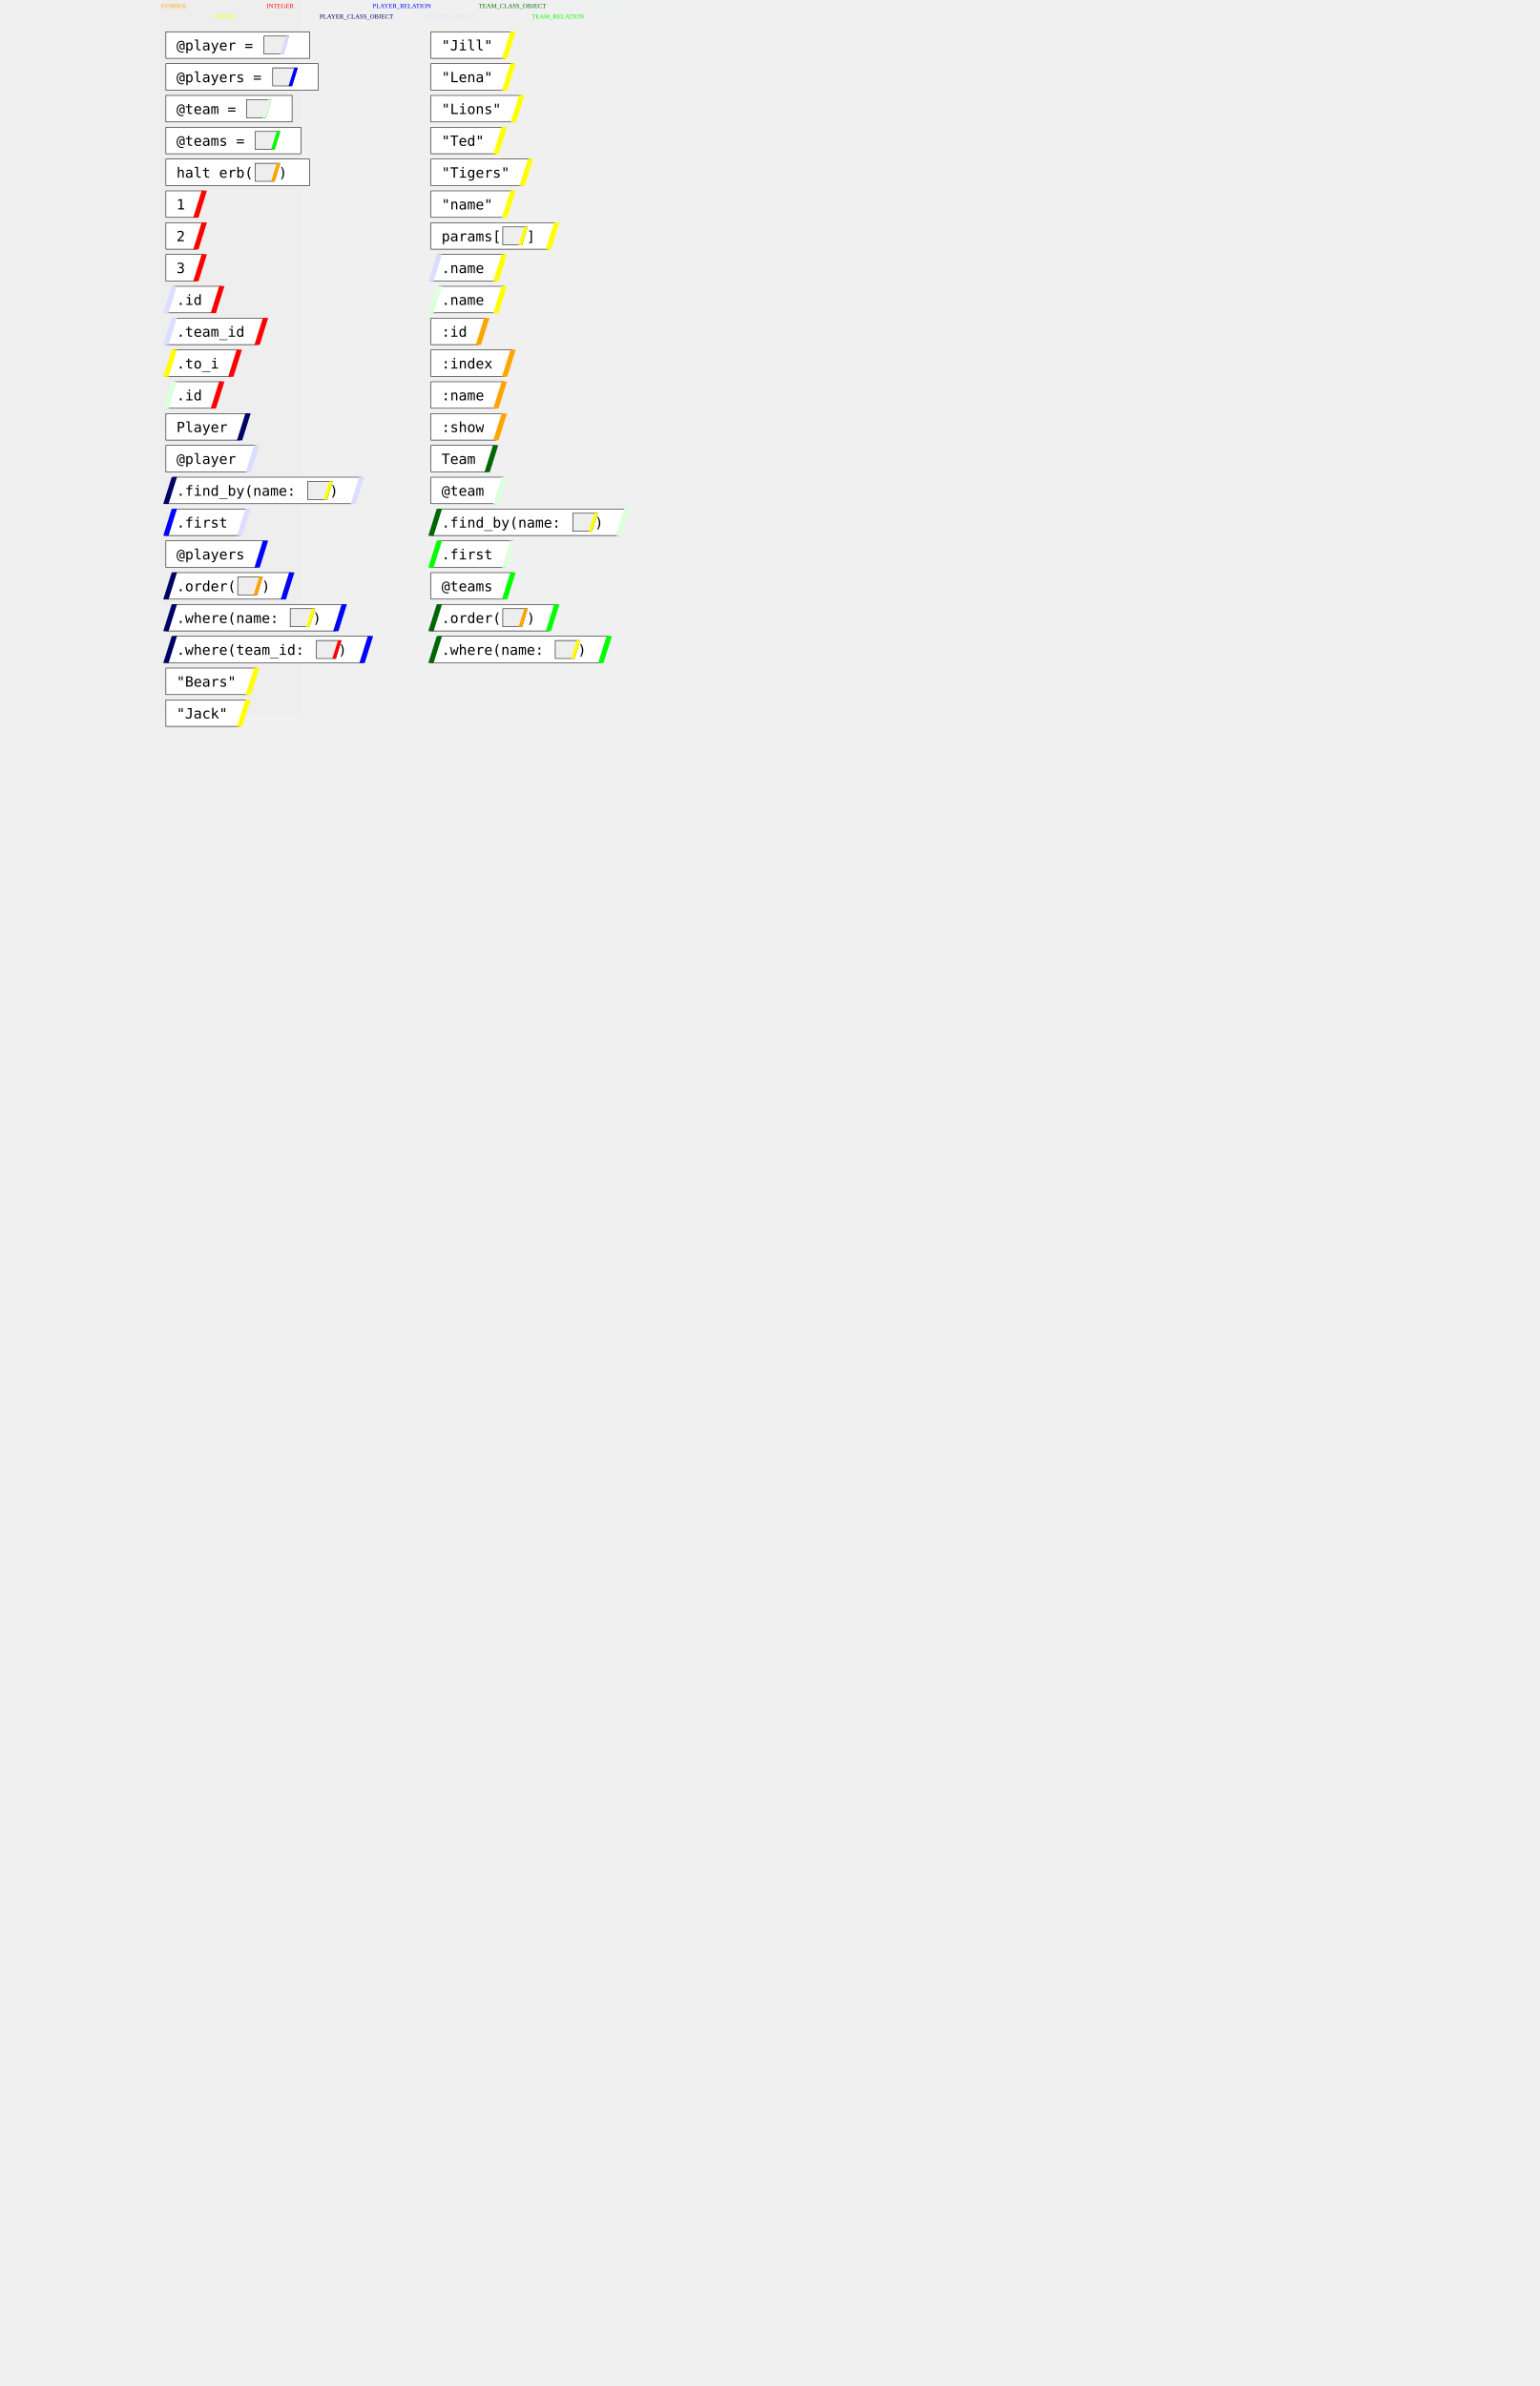
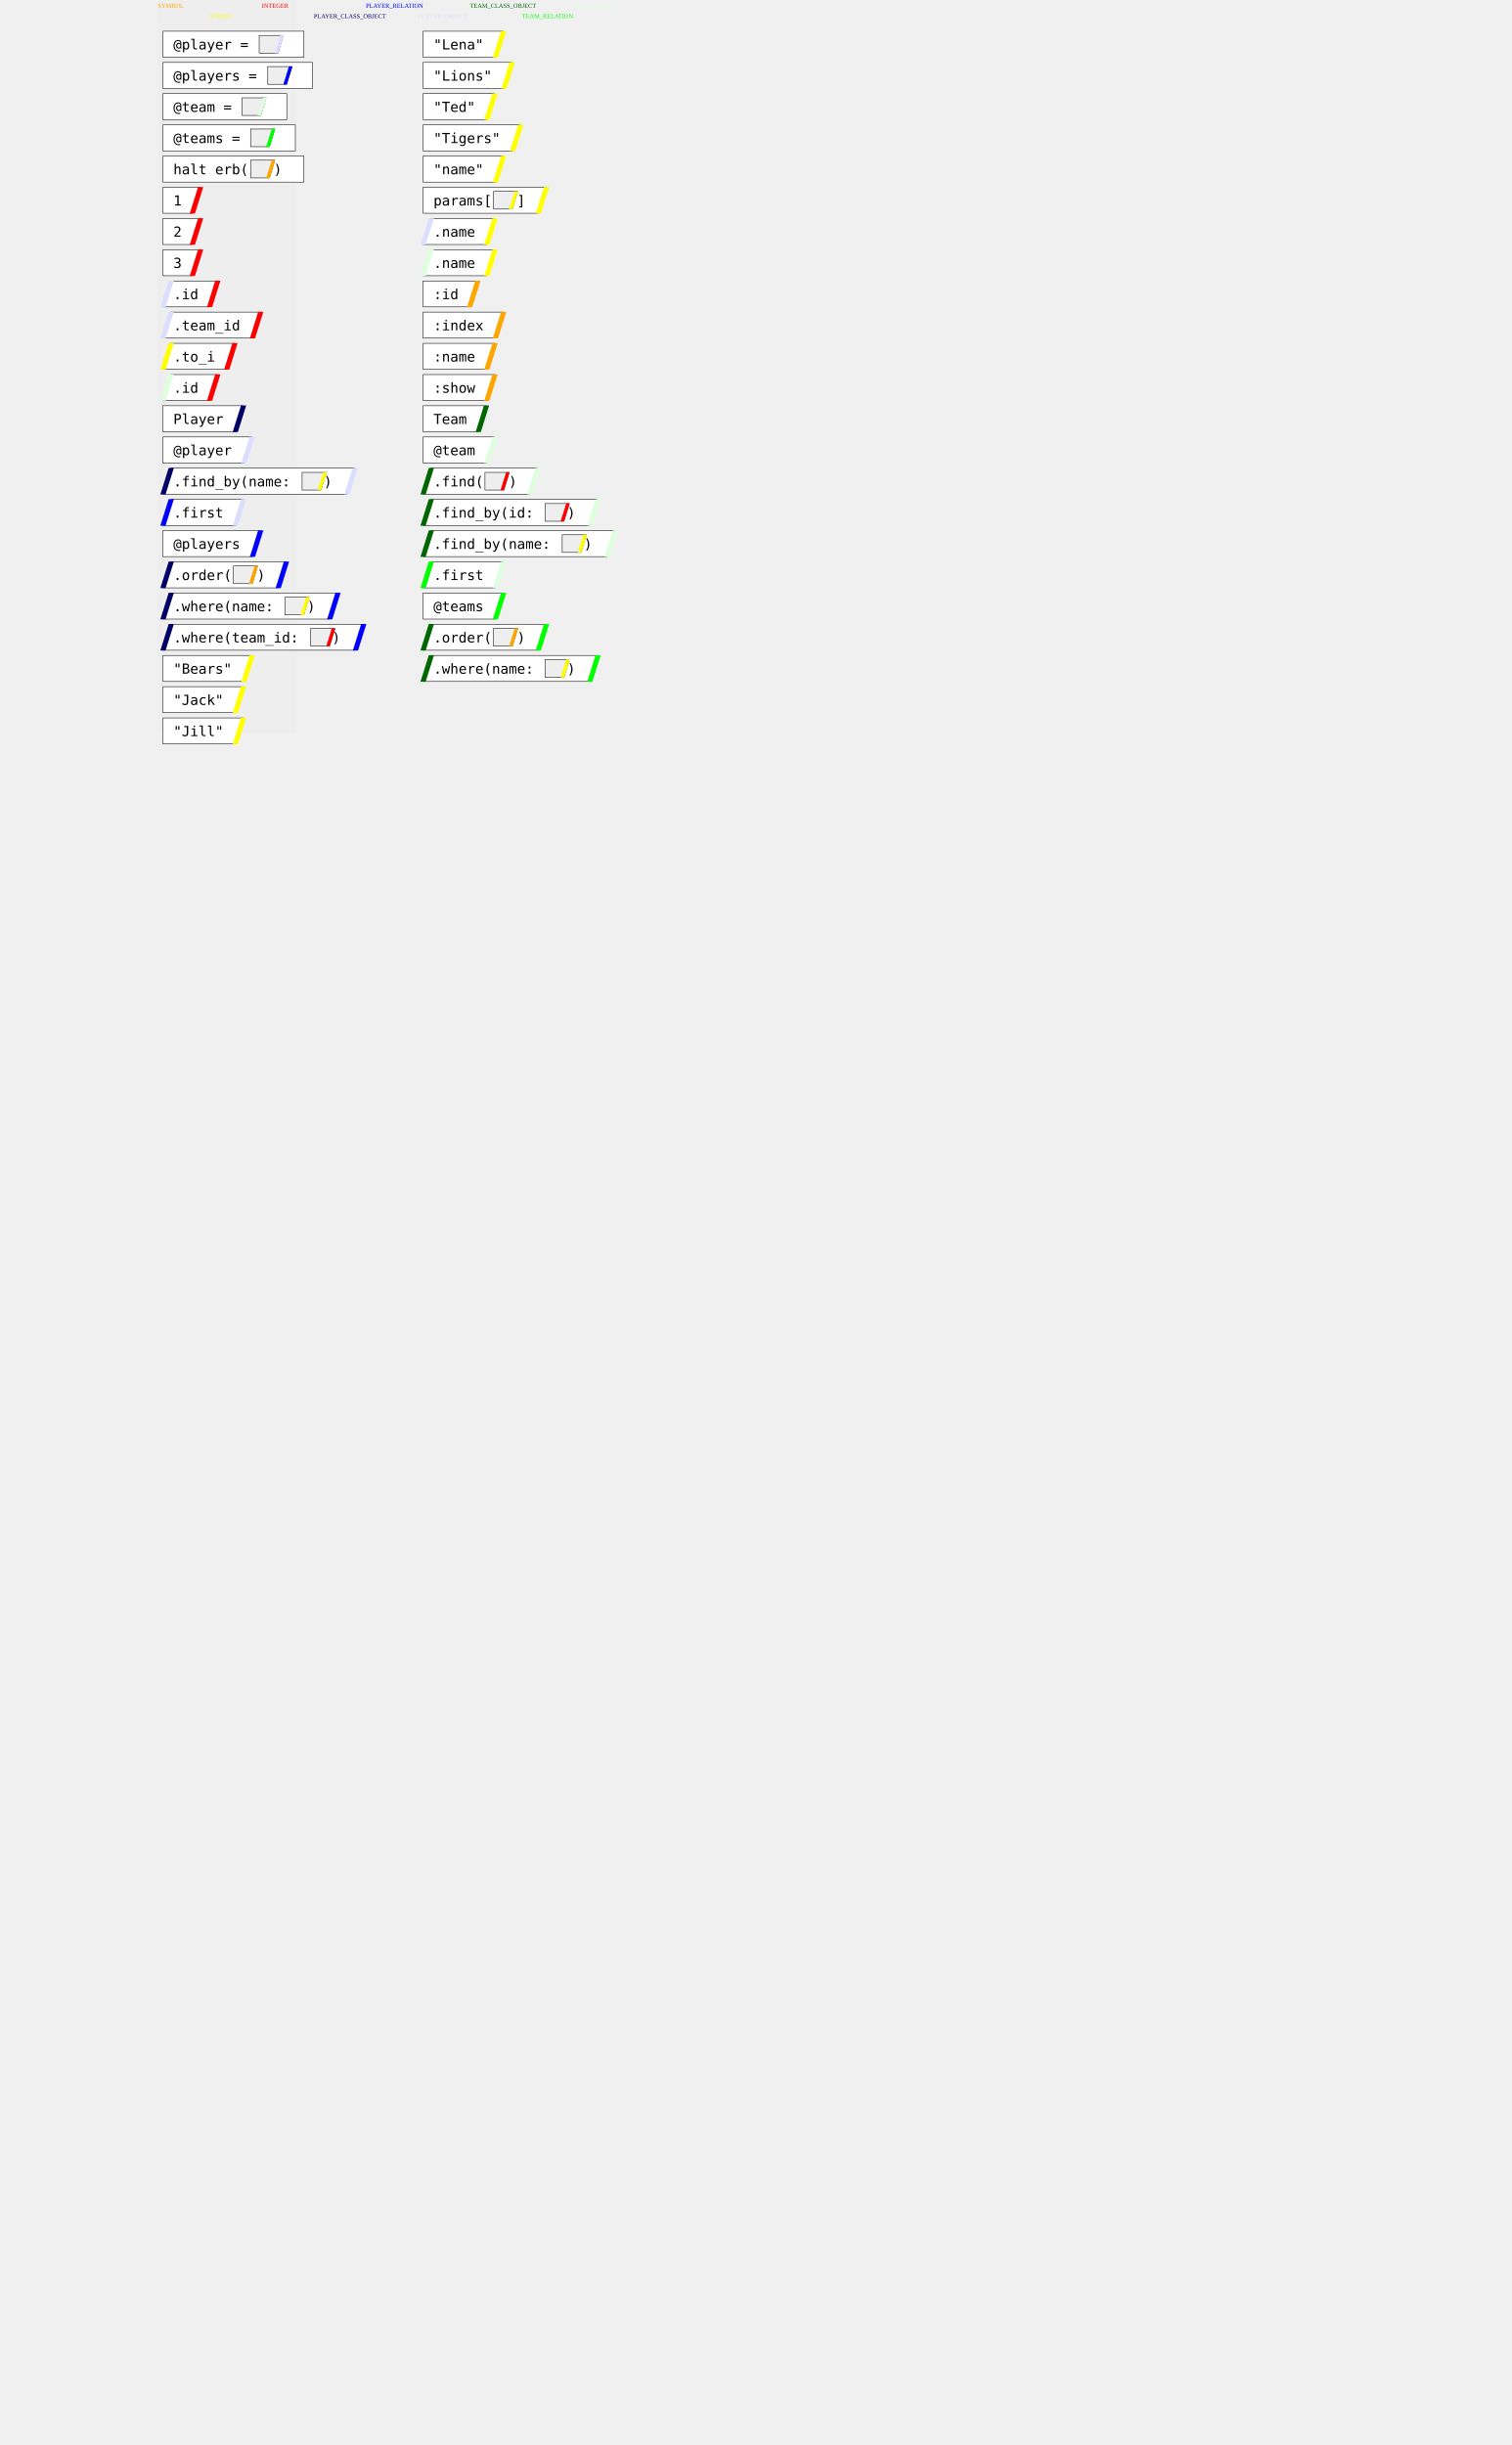
- <svg xmlns="http://www.w3.org/2000/svg" version="1.1" transform="scale(0.3 0.3)" width="100%" height="1350.0">
+ <svg xmlns="http://www.w3.org/2000/svg" version="1.1" transform="scale(0.3 0.3)" width="100%" height="1410.0">
  <style>

      .draggable {
        cursor: move;
      }
      .word {
        font-family: monospace;
        font-size: 20pt;
      }
  </style>
  <rect x="0" y="0" width="100%" height="100%" fill="#eee" />
  <g transform="translate(10 60.0)" class="draggable word">
    <polygon points="0,50.0 0.0,0 271.0,0 271.0,50.0" style="fill:white; stroke:black; stroke-width:1.0" />
    <text x="20.0" y="35.0">@player =    
</text>
    <g transform="translate(185.0 0)">
      <polygon points="0,8 0,42.0 36.15,42.0 46.35,8" style="fill:#eee; stroke:black; stroke-width:1.0" />
      <g transform="translate(33.25 8) scale(0.68 0.68)">
        <polygon points="-5,50.5 11.0,-0.5 21.0,-0.5 5,50.5" style="fill:#ddf" />
      </g>
    </g>
  </g>
  <g transform="translate(10 120.0)" class="draggable word">
    <polygon points="0,50.0 0.0,0 287.5,0 287.5,50.0" style="fill:white; stroke:black; stroke-width:1.0" />
    <text x="20.0" y="35.0">@players =    
</text>
    <g transform="translate(201.5 0)">
      <polygon points="0,8 0,42.0 36.15,42.0 46.35,8" style="fill:#eee; stroke:black; stroke-width:1.0" />
      <g transform="translate(33.25 8) scale(0.68 0.68)">
        <polygon points="-5,50.5 11.0,-0.5 21.0,-0.5 5,50.5" style="fill:#00f" />
      </g>
    </g>
  </g>
  <g transform="translate(10 180.0)" class="draggable word">
    <polygon points="0,50.0 0.0,0 238.0,0 238.0,50.0" style="fill:white; stroke:black; stroke-width:1.0" />
    <text x="20.0" y="35.0">@team =    
</text>
    <g transform="translate(152.0 0)">
      <polygon points="0,8 0,42.0 36.15,42.0 46.35,8" style="fill:#eee; stroke:black; stroke-width:1.0" />
      <g transform="translate(33.25 8) scale(0.68 0.68)">
        <polygon points="-5,50.5 11.0,-0.5 21.0,-0.5 5,50.5" style="fill:#dfd" />
      </g>
    </g>
  </g>
  <g transform="translate(10 240.0)" class="draggable word">
    <polygon points="0,50.0 0.0,0 254.5,0 254.5,50.0" style="fill:white; stroke:black; stroke-width:1.0" />
    <text x="20.0" y="35.0">@teams =    
</text>
    <g transform="translate(168.5 0)">
      <polygon points="0,8 0,42.0 36.15,42.0 46.35,8" style="fill:#eee; stroke:black; stroke-width:1.0" />
      <g transform="translate(33.25 8) scale(0.68 0.68)">
        <polygon points="-5,50.5 11.0,-0.5 21.0,-0.5 5,50.5" style="fill:#0f0" />
      </g>
    </g>
  </g>
  <g transform="translate(10 300.0)" class="draggable word">
    <polygon points="0,50.0 0.0,0 271.0,0 271.0,50.0" style="fill:white; stroke:black; stroke-width:1.0" />
    <text x="20.0" y="35.0">halt erb(   )
</text>
    <g transform="translate(168.5 0)">
      <polygon points="0,8 0,42.0 36.15,42.0 46.35,8" style="fill:#eee; stroke:black; stroke-width:1.0" />
      <g transform="translate(33.25 8) scale(0.68 0.68)">
        <polygon points="-5,50.5 11.0,-0.5 21.0,-0.5 5,50.5" style="fill:orange" />
      </g>
    </g>
  </g>
  <g transform="translate(10 360.0)" class="draggable word">
    <polygon points="0,50.0 0.0,0 71.5,0 56.5,50.0" style="fill:white; stroke:black; stroke-width:1.0" />
    <g transform="translate(56.5 0)">
      <polygon points="-5,50.5 11.0,-0.5 21.0,-0.5 5,50.5" style="fill:red" />
    </g>
    <text x="20.0" y="35.0">1</text>
  </g>
  <g transform="translate(10 420.0)" class="draggable word">
    <polygon points="0,50.0 0.0,0 71.5,0 56.5,50.0" style="fill:white; stroke:black; stroke-width:1.0" />
    <g transform="translate(56.5 0)">
      <polygon points="-5,50.5 11.0,-0.5 21.0,-0.5 5,50.5" style="fill:red" />
    </g>
    <text x="20.0" y="35.0">2</text>
  </g>
  <g transform="translate(10 480.0)" class="draggable word">
    <polygon points="0,50.0 0.0,0 71.5,0 56.5,50.0" style="fill:white; stroke:black; stroke-width:1.0" />
    <g transform="translate(56.5 0)">
      <polygon points="-5,50.5 11.0,-0.5 21.0,-0.5 5,50.5" style="fill:red" />
    </g>
    <text x="20.0" y="35.0">3</text>
  </g>
  <g transform="translate(10 540.0)" class="draggable word">
    <polygon points="0,50.0 15.0,0 104.5,0 89.5,50.0" style="fill:white; stroke:black; stroke-width:1.0" />
    <polygon points="-5,50.5 11.0,-0.5 21.0,-0.5 5,50.5" style="fill:#ddf" />
    <g transform="translate(89.5 0)">
      <polygon points="-5,50.5 11.0,-0.5 21.0,-0.5 5,50.5" style="fill:red" />
    </g>
    <text x="20.0" y="35.0">.id</text>
  </g>
  <g transform="translate(10 600.0)" class="draggable word">
    <polygon points="0,50.0 15.0,0 187.0,0 172.0,50.0" style="fill:white; stroke:black; stroke-width:1.0" />
    <polygon points="-5,50.5 11.0,-0.5 21.0,-0.5 5,50.5" style="fill:#ddf" />
    <g transform="translate(172.0 0)">
      <polygon points="-5,50.5 11.0,-0.5 21.0,-0.5 5,50.5" style="fill:red" />
    </g>
    <text x="20.0" y="35.0">.team_id</text>
  </g>
  <g transform="translate(10 660.0)" class="draggable word">
    <polygon points="0,50.0 15.0,0 137.5,0 122.5,50.0" style="fill:white; stroke:black; stroke-width:1.0" />
    <polygon points="-5,50.5 11.0,-0.5 21.0,-0.5 5,50.5" style="fill:yellow" />
    <g transform="translate(122.5 0)">
      <polygon points="-5,50.5 11.0,-0.5 21.0,-0.5 5,50.5" style="fill:red" />
    </g>
    <text x="20.0" y="35.0">.to_i</text>
  </g>
  <g transform="translate(10 720.0)" class="draggable word">
    <polygon points="0,50.0 15.0,0 104.5,0 89.5,50.0" style="fill:white; stroke:black; stroke-width:1.0" />
    <polygon points="-5,50.5 11.0,-0.5 21.0,-0.5 5,50.5" style="fill:#dfd" />
    <g transform="translate(89.5 0)">
      <polygon points="-5,50.5 11.0,-0.5 21.0,-0.5 5,50.5" style="fill:red" />
    </g>
    <text x="20.0" y="35.0">.id</text>
  </g>
  <g transform="translate(10 780.0)" class="draggable word">
    <polygon points="0,50.0 0.0,0 154.0,0 139.0,50.0" style="fill:white; stroke:black; stroke-width:1.0" />
    <g transform="translate(139.0 0)">
      <polygon points="-5,50.5 11.0,-0.5 21.0,-0.5 5,50.5" style="fill:#006" />
    </g>
    <text x="20.0" y="35.0">Player</text>
  </g>
  <g transform="translate(10 840.0)" class="draggable word">
    <polygon points="0,50.0 0.0,0 170.5,0 155.5,50.0" style="fill:white; stroke:black; stroke-width:1.0" />
    <g transform="translate(155.5 0)">
      <polygon points="-5,50.5 11.0,-0.5 21.0,-0.5 5,50.5" style="fill:#ddf" />
    </g>
    <text x="20.0" y="35.0">@player</text>
  </g>
  <g transform="translate(10 900.0)" class="draggable word">
    <polygon points="0,50.0 15.0,0 368.5,0 353.5,50.0" style="fill:white; stroke:black; stroke-width:1.0" />
    <polygon points="-5,50.5 11.0,-0.5 21.0,-0.5 5,50.5" style="fill:#006" />
    <g transform="translate(353.5 0)">
      <polygon points="-5,50.5 11.0,-0.5 21.0,-0.5 5,50.5" style="fill:#ddf" />
    </g>
    <text x="20.0" y="35.0">.find_by(name:    )</text>
    <g transform="translate(267.5 0)">
      <polygon points="0,8 0,42.0 36.15,42.0 46.35,8" style="fill:#eee; stroke:black; stroke-width:1.0" />
      <g transform="translate(33.25 8) scale(0.68 0.68)">
        <polygon points="-5,50.5 11.0,-0.5 21.0,-0.5 5,50.5" style="fill:yellow" />
      </g>
    </g>
  </g>
  <g transform="translate(10 960.0)" class="draggable word">
    <polygon points="0,50.0 15.0,0 154.0,0 139.0,50.0" style="fill:white; stroke:black; stroke-width:1.0" />
    <polygon points="-5,50.5 11.0,-0.5 21.0,-0.5 5,50.5" style="fill:#00f" />
    <g transform="translate(139.0 0)">
      <polygon points="-5,50.5 11.0,-0.5 21.0,-0.5 5,50.5" style="fill:#ddf" />
    </g>
    <text x="20.0" y="35.0">.first</text>
  </g>
  <g transform="translate(10 1020.0)" class="draggable word">
    <polygon points="0,50.0 0.0,0 187.0,0 172.0,50.0" style="fill:white; stroke:black; stroke-width:1.0" />
    <g transform="translate(172.0 0)">
      <polygon points="-5,50.5 11.0,-0.5 21.0,-0.5 5,50.5" style="fill:#00f" />
    </g>
    <text x="20.0" y="35.0">@players</text>
  </g>
  <g transform="translate(10 1080.0)" class="draggable word">
    <polygon points="0,50.0 15.0,0 236.5,0 221.5,50.0" style="fill:white; stroke:black; stroke-width:1.0" />
    <polygon points="-5,50.5 11.0,-0.5 21.0,-0.5 5,50.5" style="fill:#006" />
    <g transform="translate(221.5 0)">
      <polygon points="-5,50.5 11.0,-0.5 21.0,-0.5 5,50.5" style="fill:#00f" />
    </g>
    <text x="20.0" y="35.0">.order(   )</text>
    <g transform="translate(135.5 0)">
      <polygon points="0,8 0,42.0 36.15,42.0 46.35,8" style="fill:#eee; stroke:black; stroke-width:1.0" />
      <g transform="translate(33.25 8) scale(0.68 0.68)">
        <polygon points="-5,50.5 11.0,-0.5 21.0,-0.5 5,50.5" style="fill:orange" />
      </g>
    </g>
  </g>
  <g transform="translate(10 1140.0)" class="draggable word">
    <polygon points="0,50.0 15.0,0 335.5,0 320.5,50.0" style="fill:white; stroke:black; stroke-width:1.0" />
    <polygon points="-5,50.5 11.0,-0.5 21.0,-0.5 5,50.5" style="fill:#006" />
    <g transform="translate(320.5 0)">
      <polygon points="-5,50.5 11.0,-0.5 21.0,-0.5 5,50.5" style="fill:#00f" />
    </g>
    <text x="20.0" y="35.0">.where(name:    )</text>
    <g transform="translate(234.5 0)">
      <polygon points="0,8 0,42.0 36.15,42.0 46.35,8" style="fill:#eee; stroke:black; stroke-width:1.0" />
      <g transform="translate(33.25 8) scale(0.68 0.68)">
        <polygon points="-5,50.5 11.0,-0.5 21.0,-0.5 5,50.5" style="fill:yellow" />
      </g>
    </g>
  </g>
  <g transform="translate(10 1200.0)" class="draggable word">
    <polygon points="0,50.0 15.0,0 385.0,0 370.0,50.0" style="fill:white; stroke:black; stroke-width:1.0" />
    <polygon points="-5,50.5 11.0,-0.5 21.0,-0.5 5,50.5" style="fill:#006" />
    <g transform="translate(370.0 0)">
      <polygon points="-5,50.5 11.0,-0.5 21.0,-0.5 5,50.5" style="fill:#00f" />
    </g>
    <text x="20.0" y="35.0">.where(team_id:    )</text>
    <g transform="translate(284.0 0)">
      <polygon points="0,8 0,42.0 36.15,42.0 46.35,8" style="fill:#eee; stroke:black; stroke-width:1.0" />
      <g transform="translate(33.25 8) scale(0.68 0.68)">
        <polygon points="-5,50.5 11.0,-0.5 21.0,-0.5 5,50.5" style="fill:red" />
      </g>
    </g>
  </g>
  <g transform="translate(10 1260.0)" class="draggable word">
    <polygon points="0,50.0 0.0,0 170.5,0 155.5,50.0" style="fill:white; stroke:black; stroke-width:1.0" />
    <g transform="translate(155.5 0)">
      <polygon points="-5,50.5 11.0,-0.5 21.0,-0.5 5,50.5" style="fill:yellow" />
    </g>
    <text x="20.0" y="35.0">"Bears"</text>
  </g>
  <g transform="translate(10 1320.0)" class="draggable word">
    <polygon points="0,50.0 0.0,0 154.0,0 139.0,50.0" style="fill:white; stroke:black; stroke-width:1.0" />
    <g transform="translate(139.0 0)">
      <polygon points="-5,50.5 11.0,-0.5 21.0,-0.5 5,50.5" style="fill:yellow" />
    </g>
    <text x="20.0" y="35.0">"Jack"</text>
  </g>
+   <g transform="translate(10 1380.0)" class="draggable word">
+     <polygon points="0,50.0 0.0,0 154.0,0 139.0,50.0" style="fill:white; stroke:black; stroke-width:1.0" />
+     <g transform="translate(139.0 0)">
+       <polygon points="-5,50.5 11.0,-0.5 21.0,-0.5 5,50.5" style="fill:yellow" />
+     </g>
+     <text x="20.0" y="35.0">"Jill"</text>
+   </g>
  <g transform="translate(510 60.0)" class="draggable word">
    <polygon points="0,50.0 0.0,0 154.0,0 139.0,50.0" style="fill:white; stroke:black; stroke-width:1.0" />
    <g transform="translate(139.0 0)">
      <polygon points="-5,50.5 11.0,-0.5 21.0,-0.5 5,50.5" style="fill:yellow" />
    </g>
-     <text x="20.0" y="35.0">"Jill"</text>
+     <text x="20.0" y="35.0">"Lena"</text>
  </g>
  <g transform="translate(510 120.0)" class="draggable word">
-     <polygon points="0,50.0 0.0,0 154.0,0 139.0,50.0" style="fill:white; stroke:black; stroke-width:1.0" />
-     <g transform="translate(139.0 0)">
-       <polygon points="-5,50.5 11.0,-0.5 21.0,-0.5 5,50.5" style="fill:yellow" />
-     </g>
-     <text x="20.0" y="35.0">"Lena"</text>
-   </g>
-   <g transform="translate(510 180.0)" class="draggable word">
    <polygon points="0,50.0 0.0,0 170.5,0 155.5,50.0" style="fill:white; stroke:black; stroke-width:1.0" />
    <g transform="translate(155.5 0)">
      <polygon points="-5,50.5 11.0,-0.5 21.0,-0.5 5,50.5" style="fill:yellow" />
    </g>
    <text x="20.0" y="35.0">"Lions"</text>
  </g>
+   <g transform="translate(510 180.0)" class="draggable word">
+     <polygon points="0,50.0 0.0,0 137.5,0 122.5,50.0" style="fill:white; stroke:black; stroke-width:1.0" />
+     <g transform="translate(122.5 0)">
+       <polygon points="-5,50.5 11.0,-0.5 21.0,-0.5 5,50.5" style="fill:yellow" />
+     </g>
+     <text x="20.0" y="35.0">"Ted"</text>
+   </g>
  <g transform="translate(510 240.0)" class="draggable word">
-     <polygon points="0,50.0 0.0,0 137.5,0 122.5,50.0" style="fill:white; stroke:black; stroke-width:1.0" />
-     <g transform="translate(122.5 0)">
-       <polygon points="-5,50.5 11.0,-0.5 21.0,-0.5 5,50.5" style="fill:yellow" />
-     </g>
-     <text x="20.0" y="35.0">"Ted"</text>
-   </g>
-   <g transform="translate(510 300.0)" class="draggable word">
    <polygon points="0,50.0 0.0,0 187.0,0 172.0,50.0" style="fill:white; stroke:black; stroke-width:1.0" />
    <g transform="translate(172.0 0)">
      <polygon points="-5,50.5 11.0,-0.5 21.0,-0.5 5,50.5" style="fill:yellow" />
    </g>
    <text x="20.0" y="35.0">"Tigers"</text>
  </g>
+   <g transform="translate(510 300.0)" class="draggable word">
+     <polygon points="0,50.0 0.0,0 154.0,0 139.0,50.0" style="fill:white; stroke:black; stroke-width:1.0" />
+     <g transform="translate(139.0 0)">
+       <polygon points="-5,50.5 11.0,-0.5 21.0,-0.5 5,50.5" style="fill:yellow" />
+     </g>
+     <text x="20.0" y="35.0">"name"</text>
+   </g>
  <g transform="translate(510 360.0)" class="draggable word">
-     <polygon points="0,50.0 0.0,0 154.0,0 139.0,50.0" style="fill:white; stroke:black; stroke-width:1.0" />
-     <g transform="translate(139.0 0)">
-       <polygon points="-5,50.5 11.0,-0.5 21.0,-0.5 5,50.5" style="fill:yellow" />
-     </g>
-     <text x="20.0" y="35.0">"name"</text>
-   </g>
-   <g transform="translate(510 420.0)" class="draggable word">
    <polygon points="0,50.0 0.0,0 236.5,0 221.5,50.0" style="fill:white; stroke:black; stroke-width:1.0" />
    <g transform="translate(221.5 0)">
      <polygon points="-5,50.5 11.0,-0.5 21.0,-0.5 5,50.5" style="fill:yellow" />
    </g>
    <text x="20.0" y="35.0">params[   ]</text>
    <g transform="translate(135.5 0)">
      <polygon points="0,8 0,42.0 36.15,42.0 46.35,8" style="fill:#eee; stroke:black; stroke-width:1.0" />
      <g transform="translate(33.25 8) scale(0.68 0.68)">
        <polygon points="-5,50.5 11.0,-0.5 21.0,-0.5 5,50.5" style="fill:yellow" />
      </g>
    </g>
  </g>
+   <g transform="translate(510 420.0)" class="draggable word">
+     <polygon points="0,50.0 15.0,0 137.5,0 122.5,50.0" style="fill:white; stroke:black; stroke-width:1.0" />
+     <polygon points="-5,50.5 11.0,-0.5 21.0,-0.5 5,50.5" style="fill:#ddf" />
+     <g transform="translate(122.5 0)">
+       <polygon points="-5,50.5 11.0,-0.5 21.0,-0.5 5,50.5" style="fill:yellow" />
+     </g>
+     <text x="20.0" y="35.0">.name</text>
+   </g>
  <g transform="translate(510 480.0)" class="draggable word">
    <polygon points="0,50.0 15.0,0 137.5,0 122.5,50.0" style="fill:white; stroke:black; stroke-width:1.0" />
-     <polygon points="-5,50.5 11.0,-0.5 21.0,-0.5 5,50.5" style="fill:#ddf" />
+     <polygon points="-5,50.5 11.0,-0.5 21.0,-0.5 5,50.5" style="fill:#dfd" />
    <g transform="translate(122.5 0)">
      <polygon points="-5,50.5 11.0,-0.5 21.0,-0.5 5,50.5" style="fill:yellow" />
    </g>
    <text x="20.0" y="35.0">.name</text>
  </g>
  <g transform="translate(510 540.0)" class="draggable word">
-     <polygon points="0,50.0 15.0,0 137.5,0 122.5,50.0" style="fill:white; stroke:black; stroke-width:1.0" />
-     <polygon points="-5,50.5 11.0,-0.5 21.0,-0.5 5,50.5" style="fill:#dfd" />
-     <g transform="translate(122.5 0)">
-       <polygon points="-5,50.5 11.0,-0.5 21.0,-0.5 5,50.5" style="fill:yellow" />
-     </g>
-     <text x="20.0" y="35.0">.name</text>
-   </g>
-   <g transform="translate(510 600.0)" class="draggable word">
    <polygon points="0,50.0 0.0,0 104.5,0 89.5,50.0" style="fill:white; stroke:black; stroke-width:1.0" />
    <g transform="translate(89.5 0)">
      <polygon points="-5,50.5 11.0,-0.5 21.0,-0.5 5,50.5" style="fill:orange" />
    </g>
    <text x="20.0" y="35.0">:id</text>
  </g>
+   <g transform="translate(510 600.0)" class="draggable word">
+     <polygon points="0,50.0 0.0,0 154.0,0 139.0,50.0" style="fill:white; stroke:black; stroke-width:1.0" />
+     <g transform="translate(139.0 0)">
+       <polygon points="-5,50.5 11.0,-0.5 21.0,-0.5 5,50.5" style="fill:orange" />
+     </g>
+     <text x="20.0" y="35.0">:index</text>
+   </g>
  <g transform="translate(510 660.0)" class="draggable word">
-     <polygon points="0,50.0 0.0,0 154.0,0 139.0,50.0" style="fill:white; stroke:black; stroke-width:1.0" />
-     <g transform="translate(139.0 0)">
+     <polygon points="0,50.0 0.0,0 137.5,0 122.5,50.0" style="fill:white; stroke:black; stroke-width:1.0" />
+     <g transform="translate(122.5 0)">
      <polygon points="-5,50.5 11.0,-0.5 21.0,-0.5 5,50.5" style="fill:orange" />
    </g>
-     <text x="20.0" y="35.0">:index</text>
+     <text x="20.0" y="35.0">:name</text>
  </g>
  <g transform="translate(510 720.0)" class="draggable word">
    <polygon points="0,50.0 0.0,0 137.5,0 122.5,50.0" style="fill:white; stroke:black; stroke-width:1.0" />
    <g transform="translate(122.5 0)">
      <polygon points="-5,50.5 11.0,-0.5 21.0,-0.5 5,50.5" style="fill:orange" />
    </g>
-     <text x="20.0" y="35.0">:name</text>
+     <text x="20.0" y="35.0">:show</text>
  </g>
  <g transform="translate(510 780.0)" class="draggable word">
-     <polygon points="0,50.0 0.0,0 137.5,0 122.5,50.0" style="fill:white; stroke:black; stroke-width:1.0" />
-     <g transform="translate(122.5 0)">
-       <polygon points="-5,50.5 11.0,-0.5 21.0,-0.5 5,50.5" style="fill:orange" />
-     </g>
-     <text x="20.0" y="35.0">:show</text>
-   </g>
-   <g transform="translate(510 840.0)" class="draggable word">
    <polygon points="0,50.0 0.0,0 121.0,0 106.0,50.0" style="fill:white; stroke:black; stroke-width:1.0" />
    <g transform="translate(106.0 0)">
      <polygon points="-5,50.5 11.0,-0.5 21.0,-0.5 5,50.5" style="fill:#060" />
    </g>
    <text x="20.0" y="35.0">Team</text>
  </g>
+   <g transform="translate(510 840.0)" class="draggable word">
+     <polygon points="0,50.0 0.0,0 137.5,0 122.5,50.0" style="fill:white; stroke:black; stroke-width:1.0" />
+     <g transform="translate(122.5 0)">
+       <polygon points="-5,50.5 11.0,-0.5 21.0,-0.5 5,50.5" style="fill:#dfd" />
+     </g>
+     <text x="20.0" y="35.0">@team</text>
+   </g>
  <g transform="translate(510 900.0)" class="draggable word">
-     <polygon points="0,50.0 0.0,0 137.5,0 122.5,50.0" style="fill:white; stroke:black; stroke-width:1.0" />
-     <g transform="translate(122.5 0)">
+     <polygon points="0,50.0 15.0,0 220.0,0 205.0,50.0" style="fill:white; stroke:black; stroke-width:1.0" />
+     <polygon points="-5,50.5 11.0,-0.5 21.0,-0.5 5,50.5" style="fill:#060" />
+     <g transform="translate(205.0 0)">
      <polygon points="-5,50.5 11.0,-0.5 21.0,-0.5 5,50.5" style="fill:#dfd" />
    </g>
-     <text x="20.0" y="35.0">@team</text>
+     <text x="20.0" y="35.0">.find(   )</text>
+     <g transform="translate(119.0 0)">
+       <polygon points="0,8 0,42.0 36.15,42.0 46.35,8" style="fill:#eee; stroke:black; stroke-width:1.0" />
+       <g transform="translate(33.25 8) scale(0.68 0.68)">
+         <polygon points="-5,50.5 11.0,-0.5 21.0,-0.5 5,50.5" style="fill:red" />
+       </g>
+     </g>
  </g>
  <g transform="translate(510 960.0)" class="draggable word">
+     <polygon points="0,50.0 15.0,0 335.5,0 320.5,50.0" style="fill:white; stroke:black; stroke-width:1.0" />
+     <polygon points="-5,50.5 11.0,-0.5 21.0,-0.5 5,50.5" style="fill:#060" />
+     <g transform="translate(320.5 0)">
+       <polygon points="-5,50.5 11.0,-0.5 21.0,-0.5 5,50.5" style="fill:#dfd" />
+     </g>
+     <text x="20.0" y="35.0">.find_by(id:    )</text>
+     <g transform="translate(234.5 0)">
+       <polygon points="0,8 0,42.0 36.15,42.0 46.35,8" style="fill:#eee; stroke:black; stroke-width:1.0" />
+       <g transform="translate(33.25 8) scale(0.68 0.68)">
+         <polygon points="-5,50.5 11.0,-0.5 21.0,-0.5 5,50.5" style="fill:red" />
+       </g>
+     </g>
+   </g>
+   <g transform="translate(510 1020.0)" class="draggable word">
    <polygon points="0,50.0 15.0,0 368.5,0 353.5,50.0" style="fill:white; stroke:black; stroke-width:1.0" />
    <polygon points="-5,50.5 11.0,-0.5 21.0,-0.5 5,50.5" style="fill:#060" />
    <g transform="translate(353.5 0)">
      <polygon points="-5,50.5 11.0,-0.5 21.0,-0.5 5,50.5" style="fill:#dfd" />
    </g>
    <text x="20.0" y="35.0">.find_by(name:    )</text>
    <g transform="translate(267.5 0)">
      <polygon points="0,8 0,42.0 36.15,42.0 46.35,8" style="fill:#eee; stroke:black; stroke-width:1.0" />
      <g transform="translate(33.25 8) scale(0.68 0.68)">
        <polygon points="-5,50.5 11.0,-0.5 21.0,-0.5 5,50.5" style="fill:yellow" />
      </g>
    </g>
  </g>
-   <g transform="translate(510 1020.0)" class="draggable word">
+   <g transform="translate(510 1080.0)" class="draggable word">
    <polygon points="0,50.0 15.0,0 154.0,0 139.0,50.0" style="fill:white; stroke:black; stroke-width:1.0" />
    <polygon points="-5,50.5 11.0,-0.5 21.0,-0.5 5,50.5" style="fill:#0f0" />
    <g transform="translate(139.0 0)">
      <polygon points="-5,50.5 11.0,-0.5 21.0,-0.5 5,50.5" style="fill:#dfd" />
    </g>
    <text x="20.0" y="35.0">.first</text>
  </g>
-   <g transform="translate(510 1080.0)" class="draggable word">
+   <g transform="translate(510 1140.0)" class="draggable word">
    <polygon points="0,50.0 0.0,0 154.0,0 139.0,50.0" style="fill:white; stroke:black; stroke-width:1.0" />
    <g transform="translate(139.0 0)">
      <polygon points="-5,50.5 11.0,-0.5 21.0,-0.5 5,50.5" style="fill:#0f0" />
    </g>
    <text x="20.0" y="35.0">@teams</text>
  </g>
-   <g transform="translate(510 1140.0)" class="draggable word">
+   <g transform="translate(510 1200.0)" class="draggable word">
    <polygon points="0,50.0 15.0,0 236.5,0 221.5,50.0" style="fill:white; stroke:black; stroke-width:1.0" />
    <polygon points="-5,50.5 11.0,-0.5 21.0,-0.5 5,50.5" style="fill:#060" />
    <g transform="translate(221.5 0)">
      <polygon points="-5,50.5 11.0,-0.5 21.0,-0.5 5,50.5" style="fill:#0f0" />
    </g>
    <text x="20.0" y="35.0">.order(   )</text>
    <g transform="translate(135.5 0)">
      <polygon points="0,8 0,42.0 36.15,42.0 46.35,8" style="fill:#eee; stroke:black; stroke-width:1.0" />
      <g transform="translate(33.25 8) scale(0.68 0.68)">
        <polygon points="-5,50.5 11.0,-0.5 21.0,-0.5 5,50.5" style="fill:orange" />
      </g>
    </g>
  </g>
-   <g transform="translate(510 1200.0)" class="draggable word">
+   <g transform="translate(510 1260.0)" class="draggable word">
    <polygon points="0,50.0 15.0,0 335.5,0 320.5,50.0" style="fill:white; stroke:black; stroke-width:1.0" />
    <polygon points="-5,50.5 11.0,-0.5 21.0,-0.5 5,50.5" style="fill:#060" />
    <g transform="translate(320.5 0)">
      <polygon points="-5,50.5 11.0,-0.5 21.0,-0.5 5,50.5" style="fill:#0f0" />
    </g>
    <text x="20.0" y="35.0">.where(name:    )</text>
    <g transform="translate(234.5 0)">
      <polygon points="0,8 0,42.0 36.15,42.0 46.35,8" style="fill:#eee; stroke:black; stroke-width:1.0" />
      <g transform="translate(33.25 8) scale(0.68 0.68)">
        <polygon points="-5,50.5 11.0,-0.5 21.0,-0.5 5,50.5" style="fill:yellow" />
      </g>
    </g>
  </g>
  <text x="0" y="15" fill="orange">SYMBOL</text>
  <text x="100" y="35" fill="yellow">STRING</text>
  <text x="200" y="15" fill="red">INTEGER</text>
  <text x="300" y="35" fill="#006">PLAYER_CLASS_OBJECT</text>
  <text x="400" y="15" fill="#00f">PLAYER_RELATION</text>
  <text x="500" y="35" fill="#ddf">PLAYER_OBJECT</text>
  <text x="600" y="15" fill="#060">TEAM_CLASS_OBJECT</text>
  <text x="700" y="35" fill="#0f0">TEAM_RELATION</text>
  <text x="800" y="15" fill="#dfd">TEAM_OBJECT</text>
</svg>
